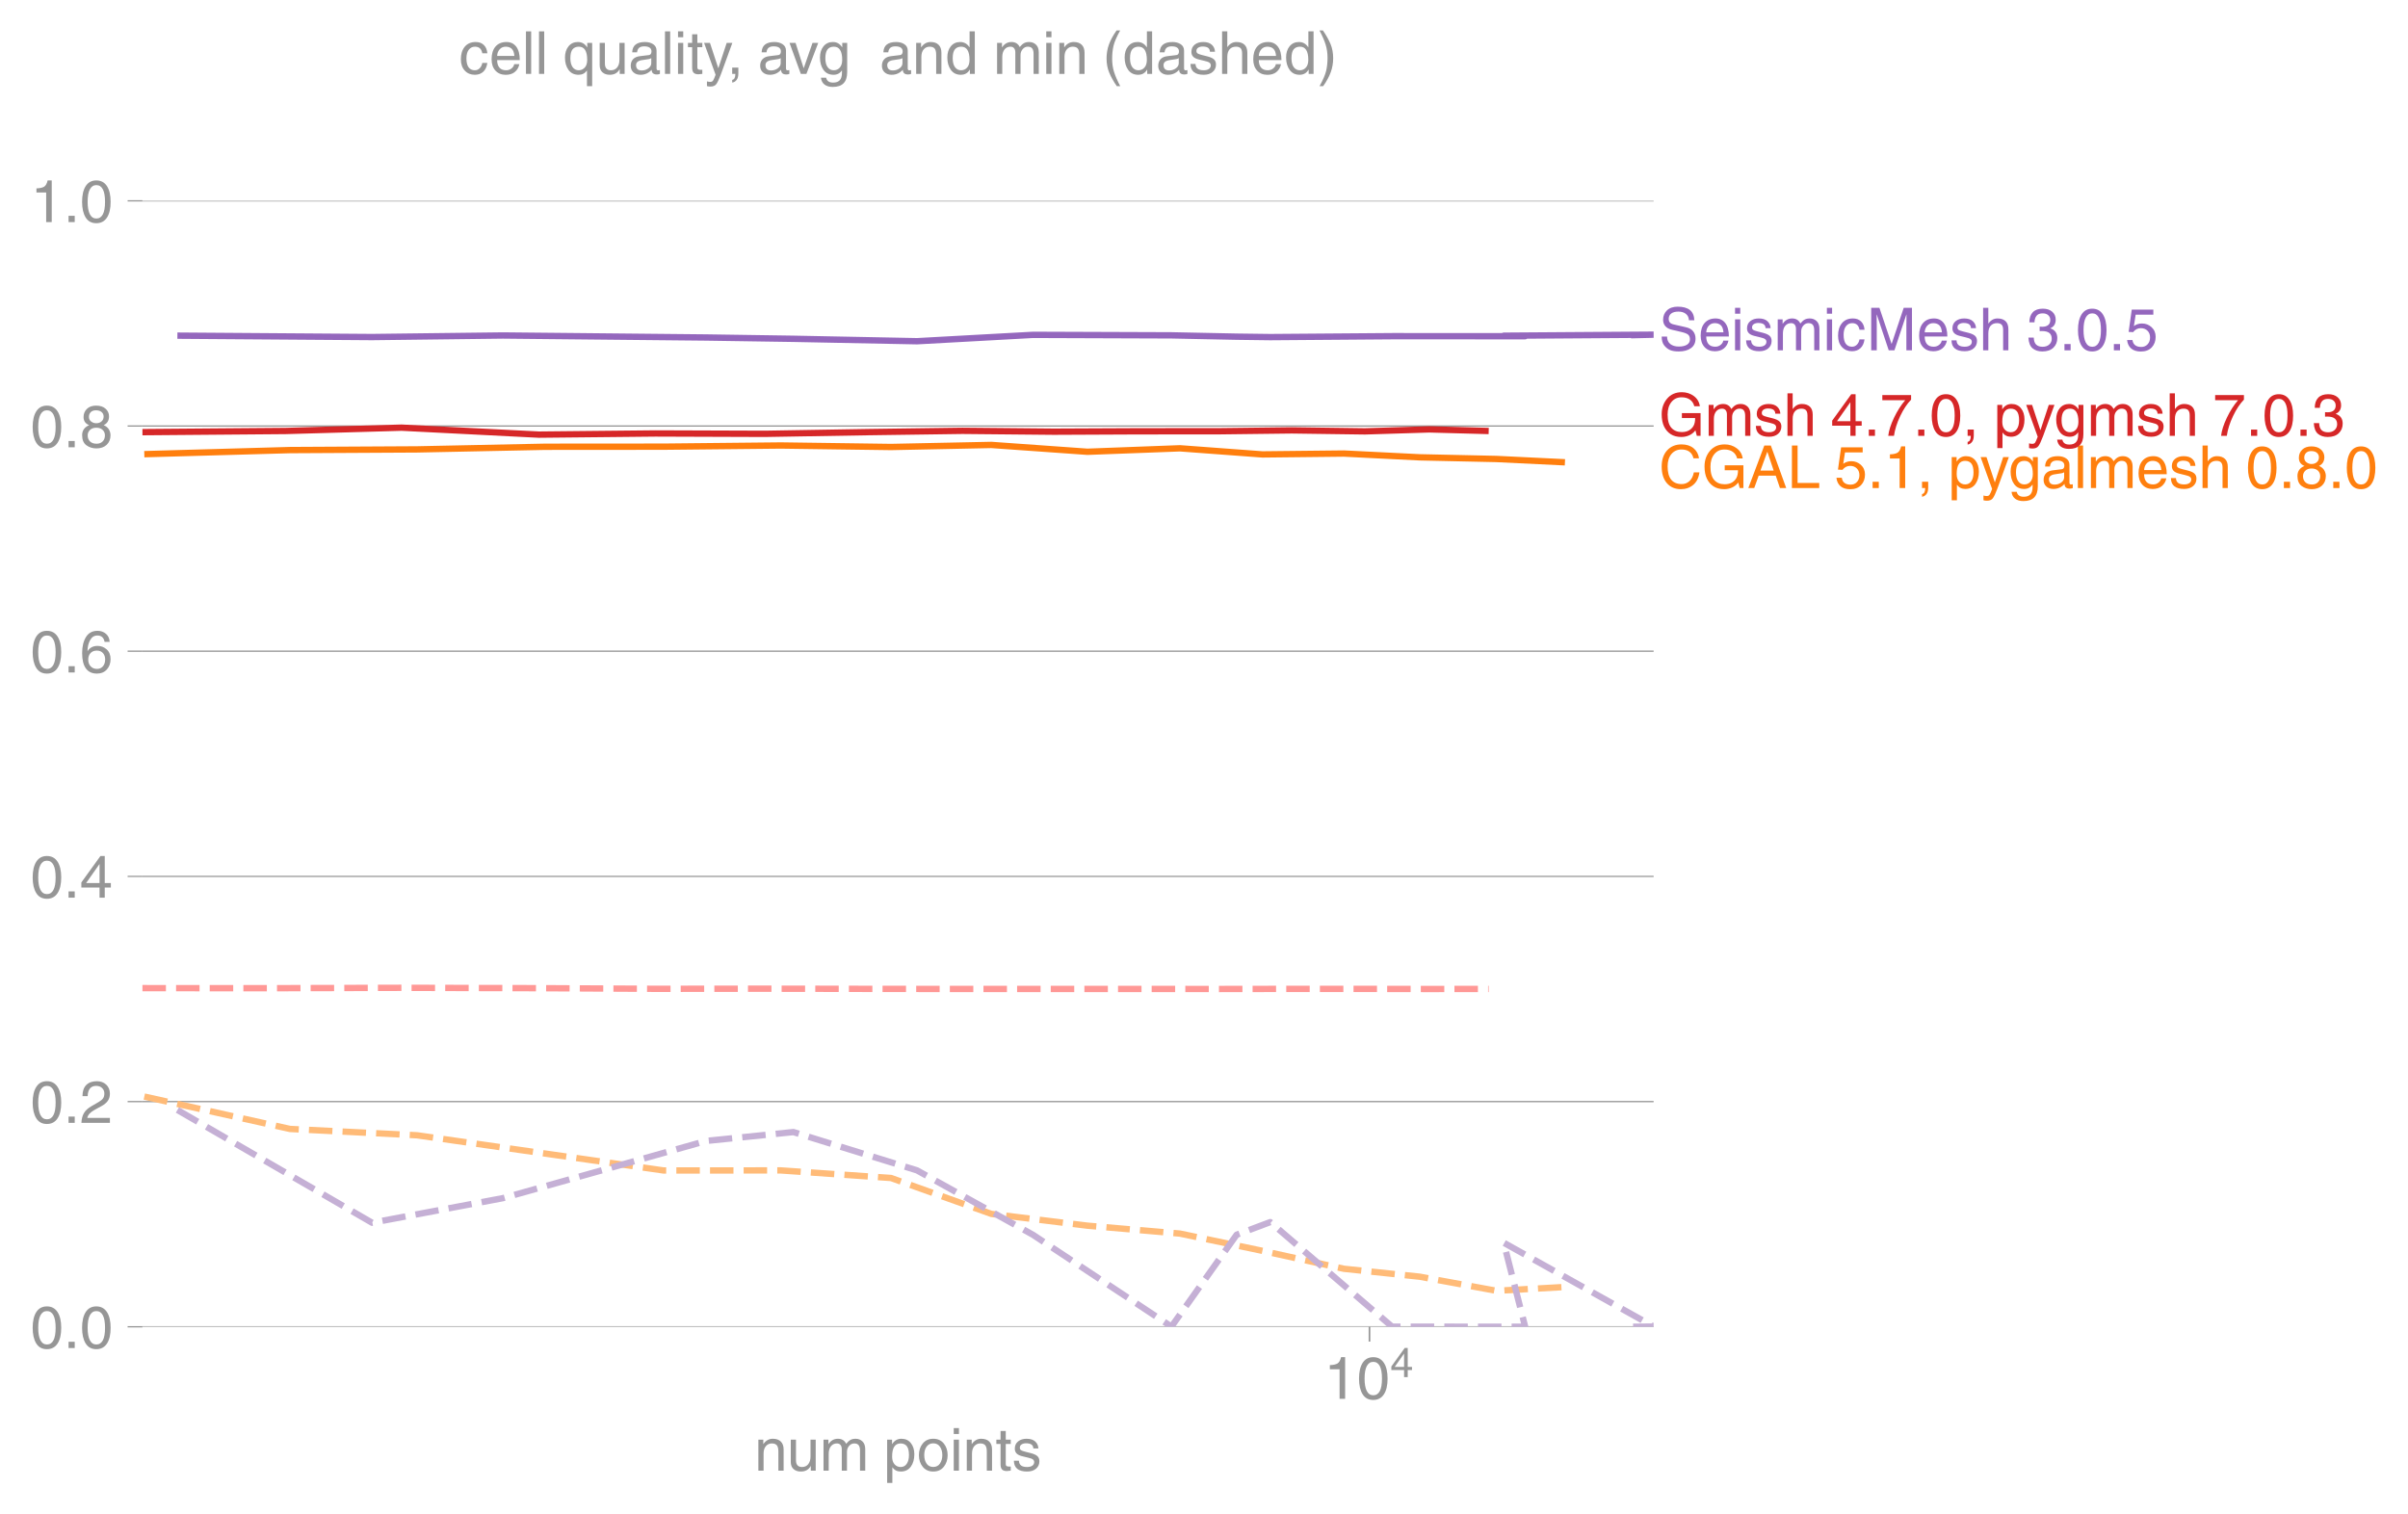
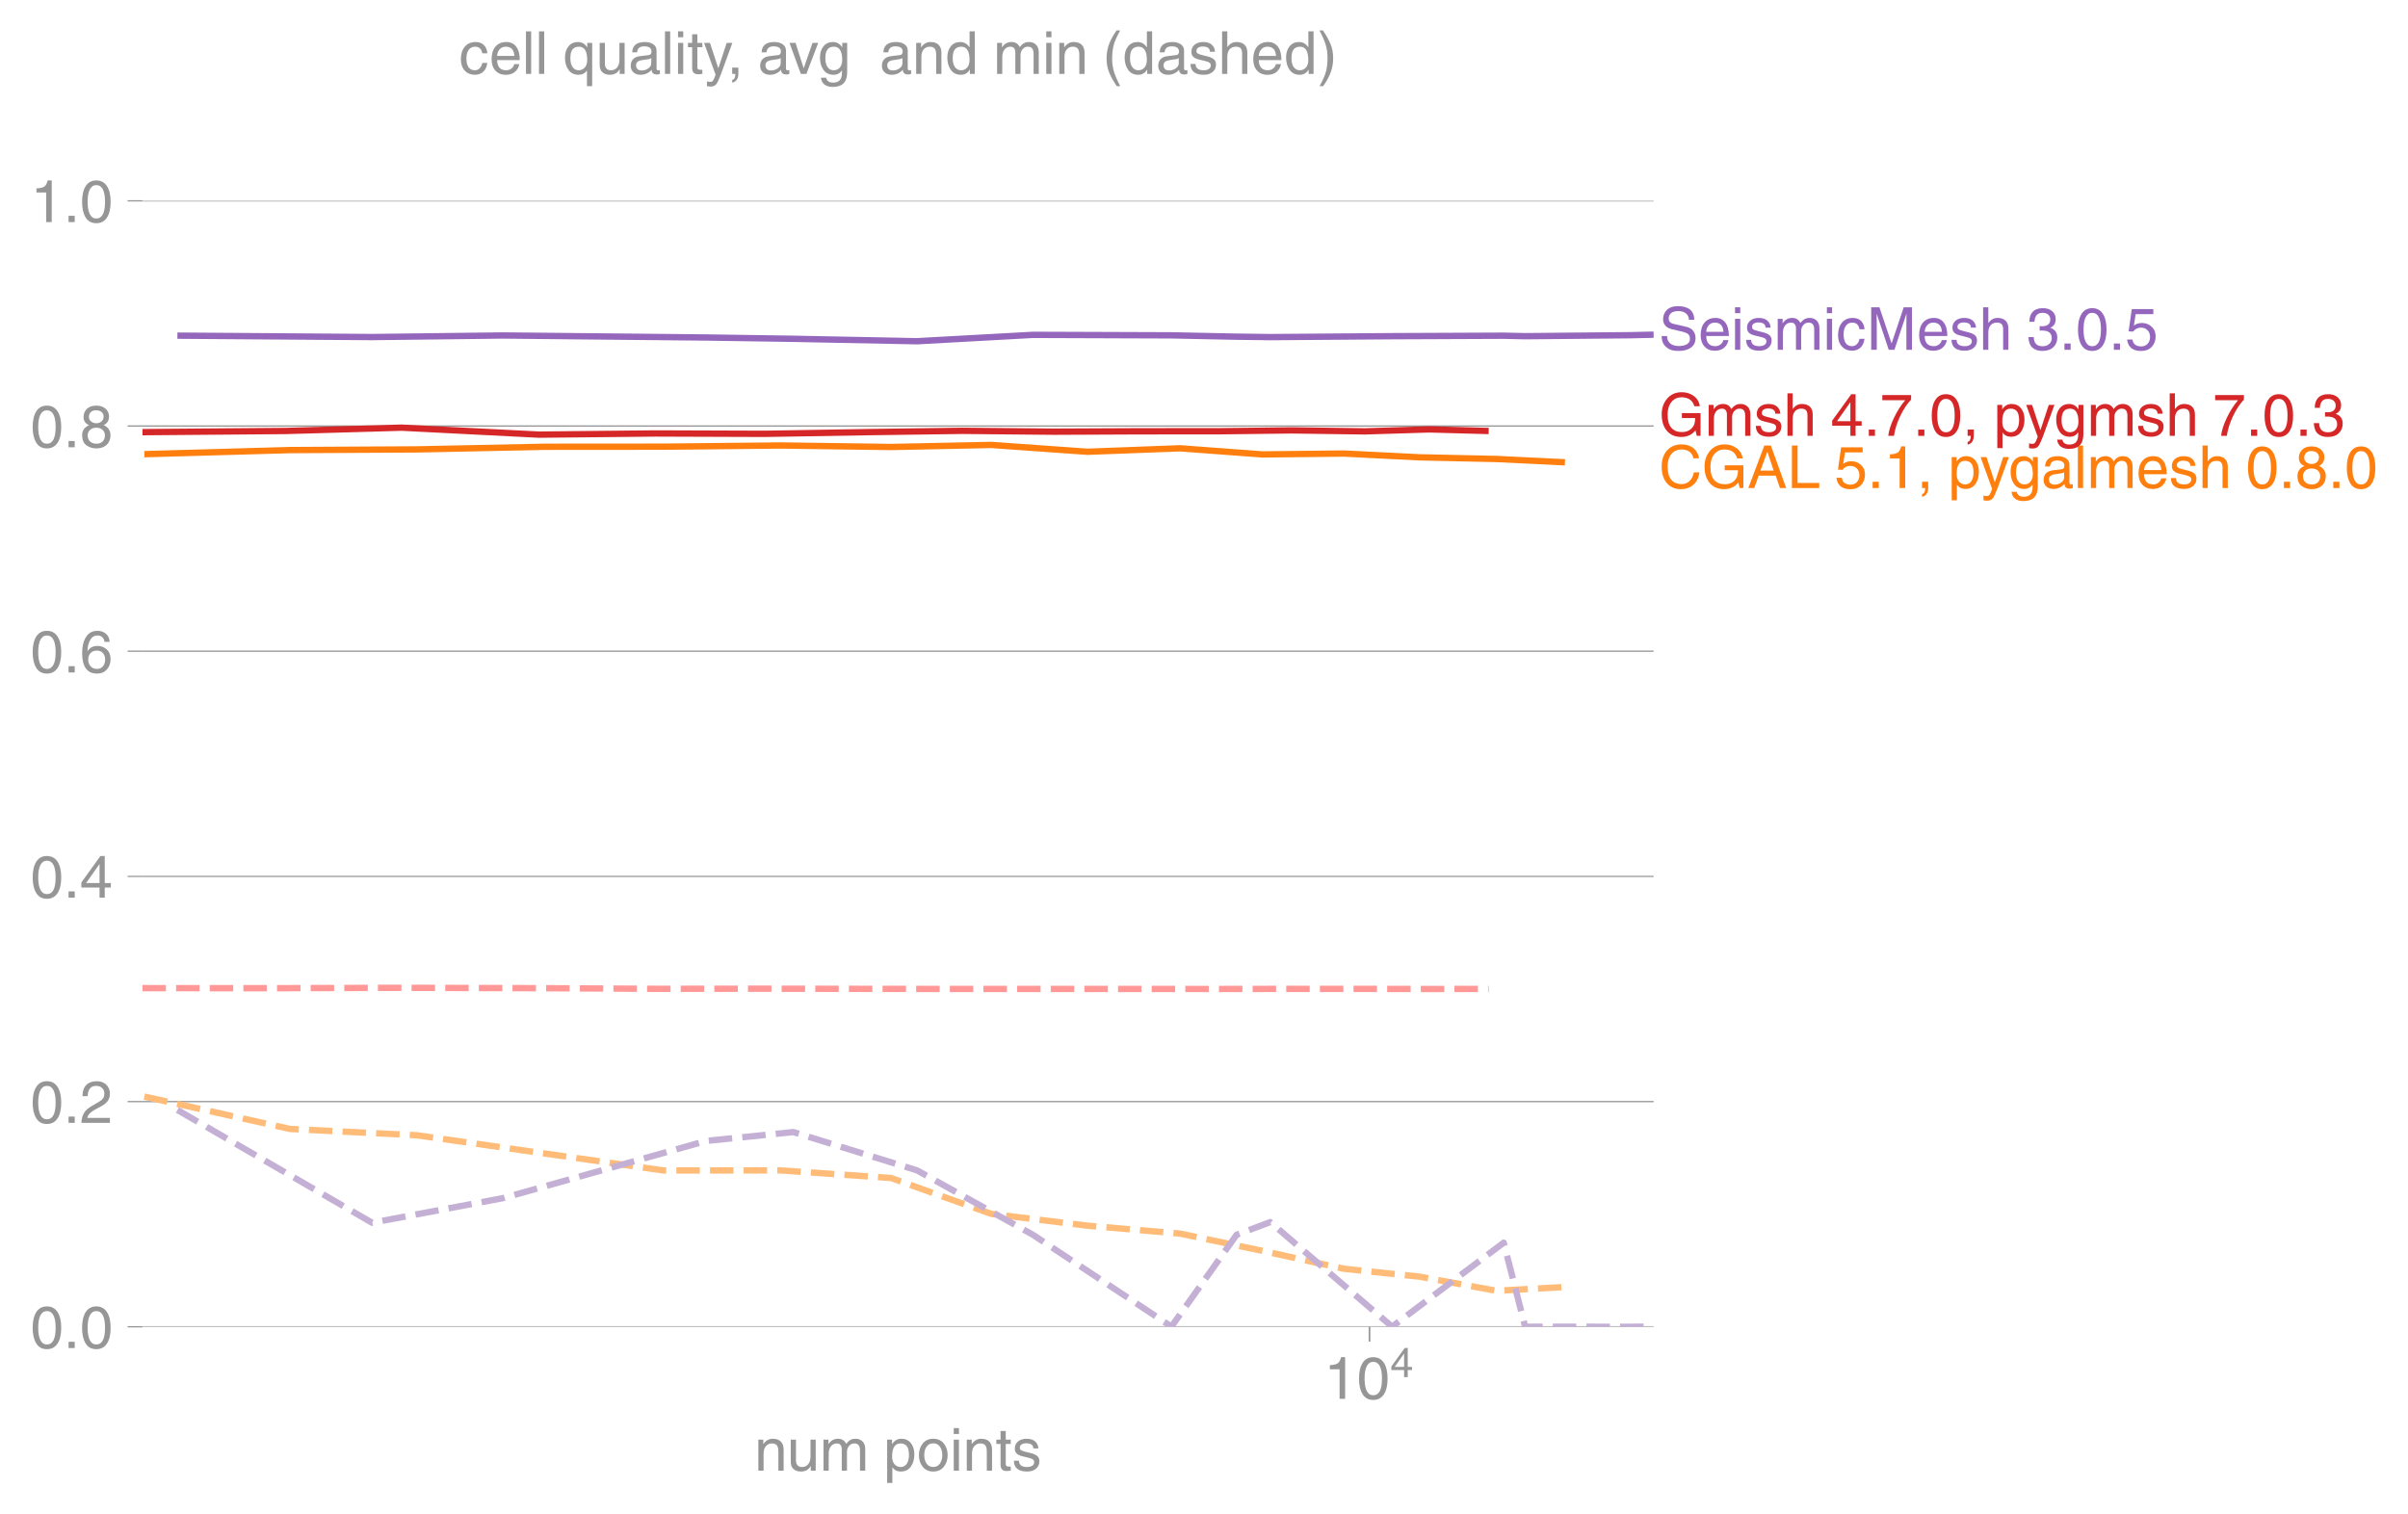
<svg xmlns="http://www.w3.org/2000/svg" xmlns:xlink="http://www.w3.org/1999/xlink" height="476.892" viewBox="0 0 569.052 357.669" width="758.736">
  <defs>
    <style>*{stroke-linecap:butt;stroke-linejoin:round}</style>
  </defs>
  <g id="figure_1">
    <path d="M0 357.67h569.052V0H0z" fill="none" id="patch_1" />
    <g id="axes_1">
      <path d="M33.66 313.574h357.12V47.462H33.66z" fill="none" id="patch_2" />
      <g id="matplotlib.axis_1">
        <g id="xtick_1">
          <g id="line2d_1">
            <defs>
-               <path d="M0 0v3.5" id="mf380440a35" stroke="#969696" stroke-width=".4" />
-             </defs>
-             <use x="323.634" xlink:href="#mf380440a35" y="313.574" fill="#969696" stroke="#969696" stroke-width=".4" />
+               <path d="M0 0v3.5" id="m778d42b1a0" stroke="#969696" stroke-width=".4" />
+             </defs>
+             <use x="323.634" xlink:href="#m778d42b1a0" y="313.574" fill="#969696" stroke="#969696" stroke-width=".4" />
          </g>
          <g transform="matrix(.14 0 0 -.14 312.854 330.623)" fill="#969696" id="text_1">
            <defs>
              <path d="M35.89 0h-9.374v49.906H10.109v6.985q8.594.28 12.782 2.75Q27.094 62.109 29 70.313h6.89z" id="HelveticaWorld-Regular-49" />
              <path d="M42.484 34.188q0 14.109-3.734 21.156-3.734 7.062-10.969 7.062-7.078 0-10.89-7.062-3.797-7.047-3.797-21.157 0-13.671 3.75-20.937Q20.609 6 27.78 6q7.235 0 10.969 7 3.734 7.016 3.734 21.188zm9.422 0q0-17.297-6.25-26.704-6.25-9.39-17.875-9.39-12.062 0-18.062 9.734-6 9.75-6 26.36 0 17.03 6.14 26.578 6.157 9.547 17.922 9.547 11.625 0 17.875-9.5t6.25-26.626z" id="HelveticaWorld-Regular-48" />
              <path d="M10.594 24.703h22.61v31.89h-.188zM42 17.093V0h-8.797v17.094H2.484v8.593L34.72 70.314H42v-45.61h10.297v-7.61z" id="HelveticaWorld-Regular-52" />
            </defs>
            <use transform="translate(0 .173)" xlink:href="#HelveticaWorld-Regular-49" />
            <use transform="translate(55.615 .173)" xlink:href="#HelveticaWorld-Regular-48" />
            <use transform="matrix(.7 0 0 .7 112.146 36.781)" xlink:href="#HelveticaWorld-Regular-52" />
          </g>
        </g>
        <g transform="matrix(.14 0 0 -.14 178.293 347.57)" fill="#969696" id="text_2">
          <defs>
            <path d="M49.219 0h-8.844v32.172q0 7.422-2.594 10.578-2.578 3.156-8.578 3.156-5.906 0-9.875-4.5-3.953-4.484-3.953-12.89V0H6.594v52.297h8.297v-7.375h.203q6.203 8.89 15.812 8.89 8.89 0 13.594-4.718 4.719-4.703 4.719-13.5z" id="HelveticaWorld-Regular-110" />
            <path d="M6.11 52.297h8.78V17.578q0-5.765 2.61-8.625Q20.125 6.11 25 6.11q6.781 0 10.594 4.797 3.812 4.813 3.812 12.578v28.813h8.782V0H39.89v7.625l-.188.188q-4.984-9.329-16.61-9.329-7.515 0-12.25 4.094Q6.11 6.688 6.11 14.703z" id="HelveticaWorld-Regular-117" />
            <path d="M6.594 52.297h8.297v-7.375h.203q5.906 8.89 15.812 8.89 9.813 0 13.922-8.5 3.75 4.594 7.266 6.547 3.515 1.953 8.703 1.953 6.781 0 11.484-4.453Q77 44.922 77 36.187V0h-8.781v33.797q0 6.094-2.297 9.094-2.297 3.015-7.422 3.015-5.172 0-8.75-4.203-3.563-4.203-3.563-9.812V0h-8.78v36.188q0 4.53-2.11 7.124-2.094 2.594-6.094 2.594-6.297 0-10.062-4.687-3.766-4.688-3.766-12.703V0H6.594z" id="HelveticaWorld-Regular-109" />
            <path d="M14.984 23.688q0-8.407 4.094-13 4.11-4.579 10.219-4.579 6.687 0 10.39 5.438 3.72 5.453 3.72 14.765 0 10.22-3.563 14.907-3.563 4.687-10.735 4.687-6.984 0-10.562-5.5-3.563-5.5-3.563-16.718zm-8.39 28.609h8.297v-7.375h.203q5.61 8.89 15.625 8.89 10.11 0 15.937-7.359 5.828-7.344 5.828-18.766 0-12.796-5.953-21Q40.578-1.515 29.5-1.515q-9.094 0-13.922 7.032h-.203v-26.22H6.594z" id="HelveticaWorld-Regular-112" />
            <path d="M12.703 26.219q0-8.735 3.953-14.375 3.953-5.64 11.219-5.64 7.531 0 11.438 5.905 3.906 5.907 3.906 14.11 0 8.297-3.907 14.078-3.906 5.797-11.437 5.797-6.969 0-11.078-5.453-4.094-5.438-4.094-14.422zm-8.984 0q0 11.672 6.484 19.625 6.5 7.968 17.672 7.968 11.438 0 17.875-8.062 6.453-8.047 6.453-19.531 0-11.516-6.406-19.625-6.39-8.11-17.922-8.11-11.078 0-17.625 7.86-6.531 7.86-6.531 19.875z" id="HelveticaWorld-Regular-111" />
            <path d="M6.594 61.813v9.968h8.781v-9.969zM15.375 0H6.594v52.297h8.781z" id="HelveticaWorld-Regular-105" />
            <path d="M17.188 45.016V10.984q0-2 1.093-3.046 1.11-1.047 3.938-1.047h3.375V0Q20.797-.688 19-.688q-5.516 0-8.063 2.641-2.53 2.64-2.53 8.547v34.516H1.311v7.28h7.094v14.595h8.781V52.297h8.407v-7.281z" id="HelveticaWorld-Regular-116" />
            <path d="M36.078 37.406q-.187 4.688-3.344 6.735-3.14 2.047-9.047 2.047-4.296 0-7.359-1.907-3.047-1.89-3.047-5.468 0-2.829 1.797-4.172 1.813-1.344 7.828-2.86l8.688-2.187q7.906-2 11.297-5.11 3.406-3.093 3.406-8.656 0-7.719-5.64-12.531-5.641-4.813-15.063-4.813-11 0-16.64 4.563-5.626 4.578-5.735 13.75h8.5q.203-5.422 3.594-8.063 3.39-2.625 10.171-2.625 5.516 0 8.766 2.188 3.25 2.203 3.25 6.11 0 2.78-2.11 4.437-2.093 1.672-8.296 3.078l-10.203 2.5q-6.203 1.562-9.157 4.656-2.953 3.094-2.953 8.031 0 7.72 5.516 12.203 5.531 4.5 14.406 4.5 9.485 0 14.531-4.624 5.047-4.61 5.344-11.782z" id="HelveticaWorld-Regular-115" />
          </defs>
          <use xlink:href="#HelveticaWorld-Regular-110" />
          <use x="55.176" xlink:href="#HelveticaWorld-Regular-117" />
          <use x="109.961" xlink:href="#HelveticaWorld-Regular-109" />
          <use x="192.969" xlink:href="#HelveticaWorld-Regular-32" />
          <use x="217.383" xlink:href="#HelveticaWorld-Regular-112" />
          <use x="273.877" xlink:href="#HelveticaWorld-Regular-111" />
          <use x="329.785" xlink:href="#HelveticaWorld-Regular-105" />
          <use x="351.807" xlink:href="#HelveticaWorld-Regular-110" />
          <use x="406.982" xlink:href="#HelveticaWorld-Regular-116" />
          <use x="434.668" xlink:href="#HelveticaWorld-Regular-115" />
        </g>
      </g>
      <g id="matplotlib.axis_2">
        <g id="ytick_1">
-           <path clip-path="url(#p9d738f0b6c)" d="M33.66 313.574h357.12" fill="none" stroke="#969696" stroke-linecap="square" stroke-width=".3" id="line2d_2" />
+           <path clip-path="url(#p3269f683e4)" d="M33.66 313.574h357.12" fill="none" stroke="#969696" stroke-linecap="square" stroke-width=".3" id="line2d_2" />
          <g id="line2d_3">
            <defs>
-               <path d="M0 0h-3.5" id="m0de60b9457" stroke="#969696" stroke-width=".3" />
-             </defs>
-             <use x="33.66" xlink:href="#m0de60b9457" y="313.574" fill="#969696" stroke="#969696" stroke-width=".3" />
+               <path d="M0 0h-3.5" id="m33ab2040a0" stroke="#969696" stroke-width=".3" />
+             </defs>
+             <use x="33.66" xlink:href="#m33ab2040a0" y="313.574" fill="#969696" stroke="#969696" stroke-width=".3" />
          </g>
          <g transform="matrix(.14 0 0 -.14 7.2 318.598)" fill="#969696" id="text_3">
            <defs>
              <path d="M19.094 0H8.687v10.594h10.407z" id="HelveticaWorld-Regular-46" />
            </defs>
            <use xlink:href="#HelveticaWorld-Regular-48" />
            <use x="55.615" xlink:href="#HelveticaWorld-Regular-46" />
            <use x="83.398" xlink:href="#HelveticaWorld-Regular-48" />
          </g>
        </g>
        <g id="ytick_2">
-           <path clip-path="url(#p9d738f0b6c)" d="M33.66 260.351h357.12" fill="none" stroke="#969696" stroke-linecap="square" stroke-width=".3" id="line2d_4" />
-           <use x="33.66" xlink:href="#m0de60b9457" y="260.351" fill="#969696" stroke="#969696" stroke-width=".3" id="line2d_5" />
+           <path clip-path="url(#p3269f683e4)" d="M33.66 260.351h357.12" fill="none" stroke="#969696" stroke-linecap="square" stroke-width=".3" id="line2d_4" />
+           <use x="33.66" xlink:href="#m33ab2040a0" y="260.351" fill="#969696" stroke="#969696" stroke-width=".3" id="line2d_5" />
          <g transform="matrix(.14 0 0 -.14 7.2 265.376)" fill="#969696" id="text_4">
            <defs>
              <path d="M4.39 45.125q0 12.39 6.391 18.781 6.406 6.407 17.938 6.407 9.656 0 15.812-5.86 6.157-5.86 6.157-15.14 0-7.22-3.547-12.188-3.532-4.953-10.422-8.703l-12.11-6.64Q13.922 15.921 12.5 8.296h38.188V0H2.593q.39 9.906 4.297 16.5 3.906 6.594 12.203 11.375l12.593 7.328q5.032 2.89 7.329 5.984 2.297 3.094 2.297 8.516 0 5.375-3.766 9.031-3.75 3.672-10.156 3.672-7.078 0-10.594-4.672-3.516-4.656-3.61-12.609z" id="HelveticaWorld-Regular-50" />
            </defs>
            <use xlink:href="#HelveticaWorld-Regular-48" />
            <use x="55.615" xlink:href="#HelveticaWorld-Regular-46" />
            <use x="83.398" xlink:href="#HelveticaWorld-Regular-50" />
          </g>
        </g>
        <g id="ytick_3">
-           <path clip-path="url(#p9d738f0b6c)" d="M33.66 207.129h357.12" fill="none" stroke="#969696" stroke-linecap="square" stroke-width=".3" id="line2d_6" />
-           <use x="33.66" xlink:href="#m0de60b9457" y="207.129" fill="#969696" stroke="#969696" stroke-width=".3" id="line2d_7" />
+           <path clip-path="url(#p3269f683e4)" d="M33.66 207.129h357.12" fill="none" stroke="#969696" stroke-linecap="square" stroke-width=".3" id="line2d_6" />
+           <use x="33.66" xlink:href="#m33ab2040a0" y="207.129" fill="#969696" stroke="#969696" stroke-width=".3" id="line2d_7" />
          <g transform="matrix(.14 0 0 -.14 7.2 212.153)" fill="#969696" id="text_5">
            <use xlink:href="#HelveticaWorld-Regular-48" />
            <use x="55.615" xlink:href="#HelveticaWorld-Regular-46" />
            <use x="83.398" xlink:href="#HelveticaWorld-Regular-52" />
          </g>
        </g>
        <g id="ytick_4">
-           <path clip-path="url(#p9d738f0b6c)" d="M33.66 153.906h357.12" fill="none" stroke="#969696" stroke-linecap="square" stroke-width=".3" id="line2d_8" />
-           <use x="33.66" xlink:href="#m0de60b9457" y="153.906" fill="#969696" stroke="#969696" stroke-width=".3" id="line2d_9" />
+           <path clip-path="url(#p3269f683e4)" d="M33.66 153.906h357.12" fill="none" stroke="#969696" stroke-linecap="square" stroke-width=".3" id="line2d_8" />
+           <use x="33.66" xlink:href="#m33ab2040a0" y="153.906" fill="#969696" stroke="#969696" stroke-width=".3" id="line2d_9" />
          <g transform="matrix(.14 0 0 -.14 7.2 158.931)" fill="#969696" id="text_6">
            <defs>
              <path d="M14.11 21.578q0-6.875 4.093-11.234Q22.313 6 28.906 6q6.297 0 10.032 4.438 3.734 4.453 3.734 11.687 0 6.297-3.688 10.547-3.687 4.25-10.468 4.25-6.594 0-10.5-4.156-3.907-4.157-3.907-11.188zM41.702 51.61q-.984 5.375-3.984 8.078-3 2.72-8.125 2.72-8.11 0-12.36-7.923-4.25-7.906-4.343-18.109l.203-.188q5.61 8.641 16.687 8.641 8.844 0 15.438-5.86 6.593-5.859 6.593-16.452 0-10.5-6.25-17.47-6.25-6.952-16.843-6.952-12.219 0-18.563 8.687-6.344 8.703-6.344 25.938 0 16.593 6.485 27.093 6.5 10.5 19.484 10.5 8.407 0 14.219-5.015 5.813-5 6.297-13.688z" id="HelveticaWorld-Regular-54" />
            </defs>
            <use xlink:href="#HelveticaWorld-Regular-48" />
            <use x="55.615" xlink:href="#HelveticaWorld-Regular-46" />
            <use x="83.398" xlink:href="#HelveticaWorld-Regular-54" />
          </g>
        </g>
        <g id="ytick_5">
-           <path clip-path="url(#p9d738f0b6c)" d="M33.66 100.684h357.12" fill="none" stroke="#969696" stroke-linecap="square" stroke-width=".3" id="line2d_10" />
-           <use x="33.66" xlink:href="#m0de60b9457" y="100.684" fill="#969696" stroke="#969696" stroke-width=".3" id="line2d_11" />
+           <path clip-path="url(#p3269f683e4)" d="M33.66 100.684h357.12" fill="none" stroke="#969696" stroke-linecap="square" stroke-width=".3" id="line2d_10" />
+           <use x="33.66" xlink:href="#m33ab2040a0" y="100.684" fill="#969696" stroke="#969696" stroke-width=".3" id="line2d_11" />
          <g transform="matrix(.14 0 0 -.14 7.2 105.709)" fill="#969696" id="text_7">
            <defs>
              <path d="M27.594 40.578q5.422 0 8.953 3.094 3.547 3.11 3.547 8.234 0 4.594-3.407 7.547-3.39 2.953-9.687 2.953-5.61 0-8.672-3.11-3.047-3.093-3.047-7.874 0-5.125 3.813-7.984 3.812-2.86 8.5-2.86zm.093-7.562q-6.78 0-10.64-3.766-3.86-3.766-3.86-9.234 0-6.297 3.907-10.157Q21 6 28.219 6q6.406 0 10.234 3.86 3.828 3.859 3.828 10.265 0 5.469-3.828 9.172-3.828 3.719-10.766 3.719zM49.22 52.203q0-10.594-9.032-14.797 6.204-2.781 8.86-7.36 2.656-4.562 2.656-9.733 0-10.016-6.453-16.125-6.438-6.094-17.375-6.094-9.563 0-16.813 5.25-7.25 5.25-7.25 17.062 0 11.922 11.907 16.907-9.516 3.796-9.516 13.671 0 8.297 5.64 13.813 5.641 5.516 15.641 5.516 10.016 0 15.875-5.204 5.86-5.203 5.86-12.906z" id="HelveticaWorld-Regular-56" />
            </defs>
            <use xlink:href="#HelveticaWorld-Regular-48" />
            <use x="55.615" xlink:href="#HelveticaWorld-Regular-46" />
            <use x="83.398" xlink:href="#HelveticaWorld-Regular-56" />
          </g>
        </g>
        <g id="ytick_6">
-           <path clip-path="url(#p9d738f0b6c)" d="M33.66 47.462h357.12" fill="none" stroke="#969696" stroke-linecap="square" stroke-width=".3" id="line2d_12" />
-           <use x="33.66" xlink:href="#m0de60b9457" y="47.462" fill="#969696" stroke="#969696" stroke-width=".3" id="line2d_13" />
+           <path clip-path="url(#p3269f683e4)" d="M33.66 47.462h357.12" fill="none" stroke="#969696" stroke-linecap="square" stroke-width=".3" id="line2d_12" />
+           <use x="33.66" xlink:href="#m33ab2040a0" y="47.462" fill="#969696" stroke="#969696" stroke-width=".3" id="line2d_13" />
          <g transform="matrix(.14 0 0 -.14 7.2 52.486)" fill="#969696" id="text_8">
            <use xlink:href="#HelveticaWorld-Regular-49" />
            <use x="55.615" xlink:href="#HelveticaWorld-Regular-46" />
            <use x="83.398" xlink:href="#HelveticaWorld-Regular-48" />
          </g>
        </g>
      </g>
-       <path clip-path="url(#p9d738f0b6c)" d="M34.102 107.34l34.432-.968 30.028-.162 30.345-.622 27.923-.022 27.705-.28 26.023.357 23.715-.487 22.701 1.614 21.862-.819 19.507 1.447 19.242-.206 17.91.892 18.14.392 16.186.785" fill="none" stroke="#ff7f0e" stroke-linecap="square" stroke-width="1.5" id="line2d_14" />
-       <path clip-path="url(#p9d738f0b6c)" d="M34.102 259.162l34.432 7.655 30.028 1.497 30.345 4.329 27.923 3.988 27.705-.015 26.023 1.79 23.715 8.49 22.701 2.78 21.862 1.868 19.507 4.083 19.242 4.236 17.91 1.87 18.14 3.336 16.186-.901" fill="none" stroke="#ffbb78" stroke-dasharray="5.55,2.4" stroke-width="1.5" id="line2d_15" />
-       <path clip-path="url(#p9d738f0b6c)" d="M33.66 102.135l33.835-.279 27.396-.784 32.491 1.65 27.548-.278 25.81.09 24.404-.406 22.302-.309 21.606.207 19.912-.093 19.332-.016 16.96-.203 17.29.236 15.218-.471 14.041.38" fill="none" stroke="#d62728" stroke-linecap="square" stroke-width="1.5" id="line2d_16" />
-       <path clip-path="url(#p9d738f0b6c)" d="M33.66 233.538l33.835.004 27.396-.081 32.491.085 27.548.152 25.81-.028 24.404.039 22.302.024h41.518l19.332.004 16.96-.025 17.29.002 15.218.026 14.041-.016" fill="none" stroke="#ff9896" stroke-dasharray="5.55,2.4" stroke-width="1.5" id="line2d_17" />
-       <path clip-path="url(#p9d738f0b6c)" d="M41.925 79.328l46 .332 30.914-.372 48.031.476 20.62.308 29.217.574 27.408-1.507 32.715.116 15.406.315 7.946.103 28.791-.219 31.448.003-5.07-.114 35.429-.247-5.343.125" fill="none" stroke="#9467bd" stroke-linecap="square" stroke-width="1.5" id="line2d_18" />
-       <path clip-path="url(#p9d738f0b6c)" d="M41.925 262.33l46 26.652 30.914-5.808 48.031-13.524 20.62-2.097 29.217 9.052 27.408 15.232 32.715 21.7 15.406-21.716 7.946-2.989 28.791 24.715 31.448.017-5.07-19.864 35.429 19.82-5.343.053" fill="none" stroke="#c5b0d5" stroke-dasharray="5.55,2.4" stroke-width="1.5" id="line2d_19" />
+       <path clip-path="url(#p3269f683e4)" d="M34.102 107.34l34.432-.968 30.028-.162 30.345-.622 27.923-.022 27.705-.28 26.023.357 23.715-.487 22.701 1.614 21.862-.819 19.507 1.447 19.242-.206 17.91.892 18.14.392 16.186.785" fill="none" stroke="#ff7f0e" stroke-linecap="square" stroke-width="1.5" id="line2d_14" />
+       <path clip-path="url(#p3269f683e4)" d="M34.102 259.162l34.432 7.655 30.028 1.497 30.345 4.329 27.923 3.988 27.705-.015 26.023 1.79 23.715 8.49 22.701 2.78 21.862 1.868 19.507 4.083 19.242 4.236 17.91 1.87 18.14 3.336 16.186-.901" fill="none" stroke="#ffbb78" stroke-dasharray="5.55,2.4" stroke-width="1.5" id="line2d_15" />
+       <path clip-path="url(#p3269f683e4)" d="M33.66 102.135l33.835-.279 27.396-.784 32.491 1.65 27.548-.278 25.81.09 24.404-.406 22.302-.309 21.606.207 19.912-.093 19.332-.016 16.96-.203 17.29.236 15.218-.471 14.041.38" fill="none" stroke="#d62728" stroke-linecap="square" stroke-width="1.5" id="line2d_16" />
+       <path clip-path="url(#p3269f683e4)" d="M33.66 233.538l33.835.004 27.396-.081 32.491.085 27.548.152 25.81-.028 24.404.039 22.302.024h41.518l19.332.004 16.96-.025 17.29.002 15.218.026 14.041-.016" fill="none" stroke="#ff9896" stroke-dasharray="5.55,2.4" stroke-width="1.5" id="line2d_17" />
+       <path clip-path="url(#p3269f683e4)" d="M41.925 79.328l46 .332 30.914-.372 48.031.476 20.62.308 29.217.574 27.408-1.507 32.715.116 15.406.315 7.946.103 28.791-.219 26.378-.111 5.07.114 25.016-.236 5.343-.125" fill="none" stroke="#9467bd" stroke-linecap="square" stroke-width="1.5" id="line2d_18" />
+       <path clip-path="url(#p3269f683e4)" d="M41.925 262.33l46 26.652 30.914-5.808 48.031-13.524 20.62-2.097 29.217 9.052 27.408 15.232 32.715 21.7 15.406-21.716 7.946-2.989 28.791 24.715 26.378-19.847 5.07 19.864 25.016.009 5.343-.054" fill="none" stroke="#c5b0d5" stroke-dasharray="5.55,2.4" stroke-width="1.5" id="line2d_19" />
      <g transform="matrix(.14 0 0 -.14 392.07 115.345)" fill="#ff7f0e" id="text_9">
        <defs>
          <path d="M58.016 50.203q-1.625 7.313-6.782 11.094-5.14 3.797-13.343 3.797-10.594 0-17.047-7.703-6.438-7.688-6.438-20.766 0-15.14 6.094-22.547 6.11-7.39 17.688-7.39 7.609 0 13.093 5.046 5.5 5.063 7.407 14.688h9.421Q66.22 12.594 57.625 5.344t-20.906-7.25q-14.703 0-23.516 10.11Q4.391 18.311 4.391 36.28q0 17.328 9.203 27.36 9.203 10.047 24.297 10.047 12.5 0 20.265-6.454 7.766-6.437 9.235-17.03z" id="HelveticaWorld-Regular-67" />
          <path d="M38.484 38.375h31.532V0h-6.297l-2.344 9.281Q56.781 3.421 50.578.75q-6.187-2.656-12.875-2.656-10.797 0-18.047 4.703-7.25 4.719-11.265 13.015-4 8.313-4 20.72 0 15.468 9.203 26.312 9.203 10.843 24.781 10.843 11.625 0 20.313-6.5Q67.39 60.688 68.796 50h-9.375q-1.703 7.078-7.219 11.078-5.516 4.016-14.312 4.016-10.594 0-17.047-7.985-6.438-7.984-6.438-21.125 0-15.28 6.39-22.437Q27.204 6.39 38.282 6.39q7.235 0 12.235 2.859 5 2.86 7.687 7.766 2.688 4.906 2.688 13.062H38.484z" id="HelveticaWorld-Regular-71" />
          <path d="M44 29.5L33.406 61.078h-.203L21.687 29.5zm-25.297-8.594L11.188 0h-9.97l27 71.781h10.985L65.187 0H54.594l-7.078 20.906z" id="HelveticaWorld-Regular-65" />
          <path d="M17.672 8.594h36.531V0H8.11v71.781h9.563z" id="HelveticaWorld-Regular-76" />
          <path d="M14.703 40.922q5.813 4.39 13.625 4.39 9.469 0 16.281-6.296 6.813-6.297 6.813-16.22 0-10.78-6.578-17.796-6.563-7-18.422-7-10.313 0-16.266 5.047Q4.203 8.109 3.22 17.39h9.094q.671-5.672 4.437-8.672 3.766-3 10.453-3 6.485 0 10.64 4.484Q42 14.703 42 21.688q0 7.125-4.36 11.421-4.343 4.297-11.218 4.297-7.813 0-13.047-6.687l-7.563.39 5.266 37.594h36.438v-8.5H17.672z" id="HelveticaWorld-Regular-53" />
          <path d="M8.688 10.594h10.406V.78q0-7.422-3.078-11.172-3.078-3.765-7.328-4.312v4.594Q14.015-9.422 14.015 0H8.687z" id="HelveticaWorld-Regular-44" />
          <path d="M39.016 52.297h9.562L29.891.984q-.5-1.375-.985-2.593-4.25-11.329-7.328-15.547-3.078-4.235-9.953-4.235-3.61 0-5.906.782v8.015q2.484-.89 5.468-.89 3.22 0 4.704 2.03 1.5 2.032 4.421 9.938L.875 52.297h9.922L24.812 9.719H25z" id="HelveticaWorld-Regular-121" />
          <path d="M12.984 26.313q0-9.61 3.813-14.907Q20.609 6.11 27.094 6.11q6.312 0 10.312 4.579 4 4.593 4 13 0 11.03-3.5 16.625-3.484 5.593-10.61 5.593-7.171 0-10.75-4.765-3.562-4.766-3.562-14.828zM49.812 2.983q0-12.609-6.062-18.797-6.047-6.203-18.266-6.203-8.78 0-13.984 4.047Q6.297-13.922 5.516-6.39h8.796q.672-3.812 3.532-6.062 2.86-2.25 8.281-2.25 7.375 0 11.125 3.969 3.766 3.953 3.766 12.828v3.719h-.188q-4.937-7.329-13.922-7.329-11.187 0-17.093 8.25-5.907 8.25-5.907 20.953 0 11.625 5.953 18.875 5.97 7.25 15.829 7.25 9.906 0 15.625-8.89h.187v7.375h8.313z" id="HelveticaWorld-Regular-103" />
          <path d="M38.375 26.703q-.969-1.015-3.828-1.656-2.86-.625-10.672-1.656-5.766-.688-8.469-2.844-2.703-2.14-2.703-5.656 0-4.297 2.281-6.688 2.297-2.39 7.329-2.39 6.296 0 11.171 3.578 4.891 3.593 4.891 8.718zM6.203 36.375q.297 8.844 5.734 13.14 5.454 4.297 15.844 4.297 8.297 0 13.907-3.765 5.624-3.75 5.624-10.844V9.078Q47.313 6 50.094 6q1.125 0 2.89.39V0Q50.594-.984 48-.984q-4.5 0-6.703 1.921-2.188 1.938-2.281 6.047-7.516-8.5-18.891-8.5-7.422 0-11.922 4.204Q3.72 6.89 3.72 13.624q0 6.89 3.906 11.125Q11.531 29 19 29.89l15.516 1.891q4.203.64 4.203 6.203 0 4.11-3.047 6.297-3.047 2.203-9.25 2.203-5.516 0-8.485-2.437-2.953-2.438-3.53-7.672z" id="HelveticaWorld-Regular-97" />
          <path d="M15.375 0H6.594v71.781h8.781z" id="HelveticaWorld-Regular-108" />
          <path d="M42.484 30.328q-.687 8.485-4.5 12.031-3.797 3.547-10.109 3.547-6.39 0-10.328-4.5-3.922-4.484-4.172-11.078zm8.391-13.922q-1.453-8.11-7.953-13.422-5.719-4.5-15.047-4.593-10.984.093-17.438 7.203Q4 12.704 4 24.704q0 13.78 6.64 21.437 6.641 7.672 18.47 7.672 10.593 0 16.546-7.922 5.953-7.907 5.953-22.594H13.375q0-8.203 3.813-12.703Q21 6.109 28.608 6.109q5.375 0 9.235 3.235 3.86 3.25 4.25 7.062z" id="HelveticaWorld-Regular-101" />
          <path d="M49.219 0h-8.844v34.188q0 6.296-2.438 9-2.437 2.718-7.953 2.718-6.797 0-10.703-4.406-3.906-4.39-3.906-12.984V0H6.594v71.781h8.781V45.312h.203q6 8.5 15.328 8.5 8.594 0 13.453-4.5 4.86-4.484 4.86-13.718z" id="HelveticaWorld-Regular-104" />
        </defs>
        <use xlink:href="#HelveticaWorld-Regular-67" />
        <use x="72.314" xlink:href="#HelveticaWorld-Regular-71" />
        <use x="149.414" xlink:href="#HelveticaWorld-Regular-65" />
        <use x="216.113" xlink:href="#HelveticaWorld-Regular-76" />
        <use x="271.729" xlink:href="#HelveticaWorld-Regular-32" />
        <use x="296.143" xlink:href="#HelveticaWorld-Regular-53" />
        <use x="351.758" xlink:href="#HelveticaWorld-Regular-46" />
        <use x="379.541" xlink:href="#HelveticaWorld-Regular-49" />
        <use x="435.156" xlink:href="#HelveticaWorld-Regular-44" />
        <use x="462.939" xlink:href="#HelveticaWorld-Regular-32" />
        <use x="487.354" xlink:href="#HelveticaWorld-Regular-112" />
        <use x="541.848" xlink:href="#HelveticaWorld-Regular-121" />
        <use x="589.457" xlink:href="#HelveticaWorld-Regular-103" />
        <use x="645.365" xlink:href="#HelveticaWorld-Regular-97" />
        <use x="700.297" xlink:href="#HelveticaWorld-Regular-108" />
        <use x="722.318" xlink:href="#HelveticaWorld-Regular-109" />
        <use x="805.326" xlink:href="#HelveticaWorld-Regular-101" />
        <use x="860.746" xlink:href="#HelveticaWorld-Regular-115" />
        <use x="910.746" xlink:href="#HelveticaWorld-Regular-104" />
        <use x="965.922" xlink:href="#HelveticaWorld-Regular-32" />
        <use x="990.336" xlink:href="#HelveticaWorld-Regular-48" />
        <use x="1045.951" xlink:href="#HelveticaWorld-Regular-46" />
        <use x="1073.734" xlink:href="#HelveticaWorld-Regular-56" />
        <use x="1129.35" xlink:href="#HelveticaWorld-Regular-46" />
        <use x="1157.133" xlink:href="#HelveticaWorld-Regular-48" />
      </g>
      <g transform="matrix(.14 0 0 -.14 392.07 103.009)" fill="#d62728" id="text_10">
        <defs>
          <path d="M3.719 68.797h48.578v-7.719Q42.28 50.875 33.984 33.484 25.687 16.11 23.391 0h-9.672q1.469 13.281 9.719 30.531 8.25 17.266 18.953 29.672H3.719z" id="HelveticaWorld-Regular-55" />
          <path d="M22.406 39.984q2.203-.187 4.594-.187 6.203 0 9.781 2.86 3.594 2.859 3.594 8.656 0 4.687-3.344 7.89-3.343 3.203-9.64 3.203-6.985 0-10.235-4.11-3.234-4.093-3.437-10.983h-8.64q0 10.984 5.765 16.984 5.765 6.016 16.937 6.016 9.922 0 15.828-5.11 5.907-5.094 5.907-13.39 0-10.704-9.032-14.5v-.204q11.72-4 11.72-16.406 0-9.906-6.595-16.265-6.593-6.344-18.703-6.344-9.906 0-16.312 5.203Q4.204 8.5 3.422 21.484H12.5q.203-8.109 4-11.797Q20.313 6 27.484 6q6.938 0 11.141 3.86 4.203 3.859 4.203 9.718 0 6.406-4.016 9.672-4 3.266-12.39 3.266-2 0-4.016-.094z" id="HelveticaWorld-Regular-51" />
        </defs>
        <use xlink:href="#HelveticaWorld-Regular-71" />
        <use x="77.1" xlink:href="#HelveticaWorld-Regular-109" />
        <use x="160.107" xlink:href="#HelveticaWorld-Regular-115" />
        <use x="210.107" xlink:href="#HelveticaWorld-Regular-104" />
        <use x="265.283" xlink:href="#HelveticaWorld-Regular-32" />
        <use x="289.697" xlink:href="#HelveticaWorld-Regular-52" />
        <use x="345.313" xlink:href="#HelveticaWorld-Regular-46" />
        <use x="373.096" xlink:href="#HelveticaWorld-Regular-55" />
        <use x="428.711" xlink:href="#HelveticaWorld-Regular-46" />
        <use x="456.494" xlink:href="#HelveticaWorld-Regular-48" />
        <use x="512.109" xlink:href="#HelveticaWorld-Regular-44" />
        <use x="539.893" xlink:href="#HelveticaWorld-Regular-32" />
        <use x="564.307" xlink:href="#HelveticaWorld-Regular-112" />
        <use x="618.801" xlink:href="#HelveticaWorld-Regular-121" />
        <use x="666.41" xlink:href="#HelveticaWorld-Regular-103" />
        <use x="722.318" xlink:href="#HelveticaWorld-Regular-109" />
        <use x="805.326" xlink:href="#HelveticaWorld-Regular-115" />
        <use x="855.326" xlink:href="#HelveticaWorld-Regular-104" />
        <use x="910.502" xlink:href="#HelveticaWorld-Regular-32" />
        <use x="934.916" xlink:href="#HelveticaWorld-Regular-55" />
        <use x="990.531" xlink:href="#HelveticaWorld-Regular-46" />
        <use x="1018.314" xlink:href="#HelveticaWorld-Regular-48" />
        <use x="1073.93" xlink:href="#HelveticaWorld-Regular-46" />
        <use x="1101.713" xlink:href="#HelveticaWorld-Regular-51" />
      </g>
-       <g transform="matrix(.14 0 0 -.14 392.07 82.797)" fill="#9467bd" id="text_11">
+       <g transform="matrix(.14 0 0 -.14 392.07 82.672)" fill="#9467bd" id="text_11">
        <defs>
          <path d="M50.39 50.781q-.296 6.844-5.109 10.719-4.797 3.875-12.656 3.875-7.922 0-12.172-3.25-4.234-3.234-4.234-9.344 0-3.265 1.843-5.61 1.86-2.343 6.641-3.468l20.516-4.687q8.297-1.813 12.297-6.875 4.015-5.047 4.015-12.313 0-10.64-7.812-16.187-7.813-5.547-20.313-5.547-9.531 0-15.031 2.437-5.484 2.453-9.734 7.766-4.25 5.328-4.25 14.89h9.093q0-8 5.313-12.406 5.328-4.39 14.5-4.39 8.89 0 13.844 3.156 4.953 3.156 4.953 8.953 0 5.281-2.953 7.89Q46.188 29 37.594 31l-15.469 3.625q-7.719 1.75-11.531 6.125Q6.78 45.125 6.78 51.516q0 9.672 6.516 15.922 6.531 6.25 18.203 6.25 13.172 0 20.328-5.5 7.156-5.485 7.688-17.407z" id="HelveticaWorld-Regular-83" />
          <path d="M39.594 34.719q-1.89 11.187-12.39 11.187-6.5 0-10.454-5.203-3.953-5.203-3.953-14.484 0-10.11 3.656-15.11 3.672-5 10.64-5 4.688 0 8.11 3.438 3.422 3.437 4.39 8.953h8.5q-1.312-9.703-6.859-14.86-5.547-5.156-14.328-5.156-10.297 0-16.89 7.047-6.594 7.063-6.594 19.172 0 13.281 6.594 21.188 6.593 7.922 18.5 7.922 8.687 0 13.843-5.204 5.157-5.203 5.735-13.89z" id="HelveticaWorld-Regular-99" />
          <path d="M67.484 0v42.39q0 .829.094 8.126t.094 9.78h-.281L47.312 0h-9.609L17.578 60.203h-.297q0-3.61.094-10.297.11-6.687.11-7.515V0H8.108v71.781h13.86L42.39 11.078h.28l20.313 60.703h13.922V0z" id="HelveticaWorld-Regular-77" />
        </defs>
        <use xlink:href="#HelveticaWorld-Regular-83" />
        <use x="66.211" xlink:href="#HelveticaWorld-Regular-101" />
        <use x="121.631" xlink:href="#HelveticaWorld-Regular-105" />
        <use x="143.652" xlink:href="#HelveticaWorld-Regular-115" />
        <use x="193.652" xlink:href="#HelveticaWorld-Regular-109" />
        <use x="276.66" xlink:href="#HelveticaWorld-Regular-105" />
        <use x="298.682" xlink:href="#HelveticaWorld-Regular-99" />
        <use x="349.951" xlink:href="#HelveticaWorld-Regular-77" />
        <use x="434.961" xlink:href="#HelveticaWorld-Regular-101" />
        <use x="490.381" xlink:href="#HelveticaWorld-Regular-115" />
        <use x="540.381" xlink:href="#HelveticaWorld-Regular-104" />
        <use x="595.557" xlink:href="#HelveticaWorld-Regular-32" />
        <use x="619.971" xlink:href="#HelveticaWorld-Regular-51" />
        <use x="675.586" xlink:href="#HelveticaWorld-Regular-46" />
        <use x="703.369" xlink:href="#HelveticaWorld-Regular-48" />
        <use x="758.984" xlink:href="#HelveticaWorld-Regular-46" />
        <use x="786.768" xlink:href="#HelveticaWorld-Regular-53" />
      </g>
      <g transform="matrix(.14 0 0 -.14 108.433 17.462)" fill="#969696" id="text_12">
        <defs>
          <path d="M41.5 23.688q0 11.125-3.5 16.671-3.484 5.547-10.61 5.547-6.874 0-10.593-4.5-3.703-4.484-3.703-15.093 0-9.422 3.75-14.813 3.765-5.39 10.36-5.39 5.812 0 10.046 4.39 4.25 4.39 4.25 13.188zm8.406-44.391H41.11V5.516h-.187Q35.89-1.516 27-1.516q-10.984 0-17 8.157-6 8.156-6 21.047 0 11.421 5.906 18.765 5.922 7.36 15.875 7.36 9.907 0 15.625-8.891h.203v7.375h8.297z" id="HelveticaWorld-Regular-113" />
          <path d="M39.406 52.297h9.625L29.11 0h-9.437L.594 52.297h10.203L24.422 9.719h.187z" id="HelveticaWorld-Regular-118" />
          <path d="M13.094 26.313q0-9.704 3.844-14.954 3.859-5.25 10.265-5.25 6.094 0 10.188 4.485 4.109 4.5 4.109 13.094 0 11.03-3.5 16.625-3.484 5.593-10.61 5.593-6.78 0-10.546-4.453-3.75-4.437-3.75-15.14zM50.39 0h-8.297v7.172h-.203q-4.97-8.688-15.078-8.688-10.891 0-16.86 8.297Q4 15.094 4 27.688q0 11.625 5.906 18.875 5.922 7.25 15.875 7.25 9.813 0 15.625-8.891l.203.594V71.78h8.782z" id="HelveticaWorld-Regular-100" />
          <path d="M29.781 73.297q-8.875-15.875-11.218-25.844-2.344-9.953-2.344-21.969 0-11.859 3.187-22.125Q22.61-6.89 29.891-20.703h-5.86Q15.72-8.593 11.25 2.187 6.781 12.985 6.781 26.125q0 12.36 4.047 23.563 4.063 11.203 12.86 23.609z" id="HelveticaWorld-Regular-40" />
          <path d="M3.516-20.703q8.796 15.922 11.14 25.86Q17 15.093 17 27.093q0 11.922-3.156 22.172T3.422 73.296h5.765q8.391-12.109 12.86-22.905 4.469-10.797 4.469-23.875 0-12.407-4.063-23.61-4.047-11.203-12.828-23.61z" id="HelveticaWorld-Regular-41" />
        </defs>
        <use xlink:href="#HelveticaWorld-Regular-99" />
        <use x="51.27" xlink:href="#HelveticaWorld-Regular-101" />
        <use x="106.689" xlink:href="#HelveticaWorld-Regular-108" />
        <use x="128.711" xlink:href="#HelveticaWorld-Regular-108" />
        <use x="150.732" xlink:href="#HelveticaWorld-Regular-32" />
        <use x="175.146" xlink:href="#HelveticaWorld-Regular-113" />
        <use x="231.641" xlink:href="#HelveticaWorld-Regular-117" />
        <use x="286.426" xlink:href="#HelveticaWorld-Regular-97" />
        <use x="341.357" xlink:href="#HelveticaWorld-Regular-108" />
        <use x="363.379" xlink:href="#HelveticaWorld-Regular-105" />
        <use x="385.4" xlink:href="#HelveticaWorld-Regular-116" />
        <use x="413.086" xlink:href="#HelveticaWorld-Regular-121" />
        <use x="452.695" xlink:href="#HelveticaWorld-Regular-44" />
        <use x="480.479" xlink:href="#HelveticaWorld-Regular-32" />
        <use x="504.893" xlink:href="#HelveticaWorld-Regular-97" />
        <use x="557.574" xlink:href="#HelveticaWorld-Regular-118" />
        <use x="605.684" xlink:href="#HelveticaWorld-Regular-103" />
        <use x="661.592" xlink:href="#HelveticaWorld-Regular-32" />
        <use x="686.006" xlink:href="#HelveticaWorld-Regular-32" />
        <use x="710.42" xlink:href="#HelveticaWorld-Regular-97" />
        <use x="765.352" xlink:href="#HelveticaWorld-Regular-110" />
        <use x="820.527" xlink:href="#HelveticaWorld-Regular-100" />
        <use x="877.51" xlink:href="#HelveticaWorld-Regular-32" />
        <use x="901.924" xlink:href="#HelveticaWorld-Regular-109" />
        <use x="984.932" xlink:href="#HelveticaWorld-Regular-105" />
        <use x="1006.953" xlink:href="#HelveticaWorld-Regular-110" />
        <use x="1062.129" xlink:href="#HelveticaWorld-Regular-32" />
        <use x="1086.543" xlink:href="#HelveticaWorld-Regular-40" />
        <use x="1119.844" xlink:href="#HelveticaWorld-Regular-100" />
        <use x="1176.826" xlink:href="#HelveticaWorld-Regular-97" />
        <use x="1231.758" xlink:href="#HelveticaWorld-Regular-115" />
        <use x="1281.758" xlink:href="#HelveticaWorld-Regular-104" />
        <use x="1336.934" xlink:href="#HelveticaWorld-Regular-101" />
        <use x="1392.354" xlink:href="#HelveticaWorld-Regular-100" />
        <use x="1449.336" xlink:href="#HelveticaWorld-Regular-41" />
      </g>
    </g>
  </g>
  <defs>
-     <clipPath id="p9d738f0b6c">
+     <clipPath id="p3269f683e4">
      <path d="M33.66 47.462h357.12v266.112H33.66z" />
    </clipPath>
  </defs>
</svg>
